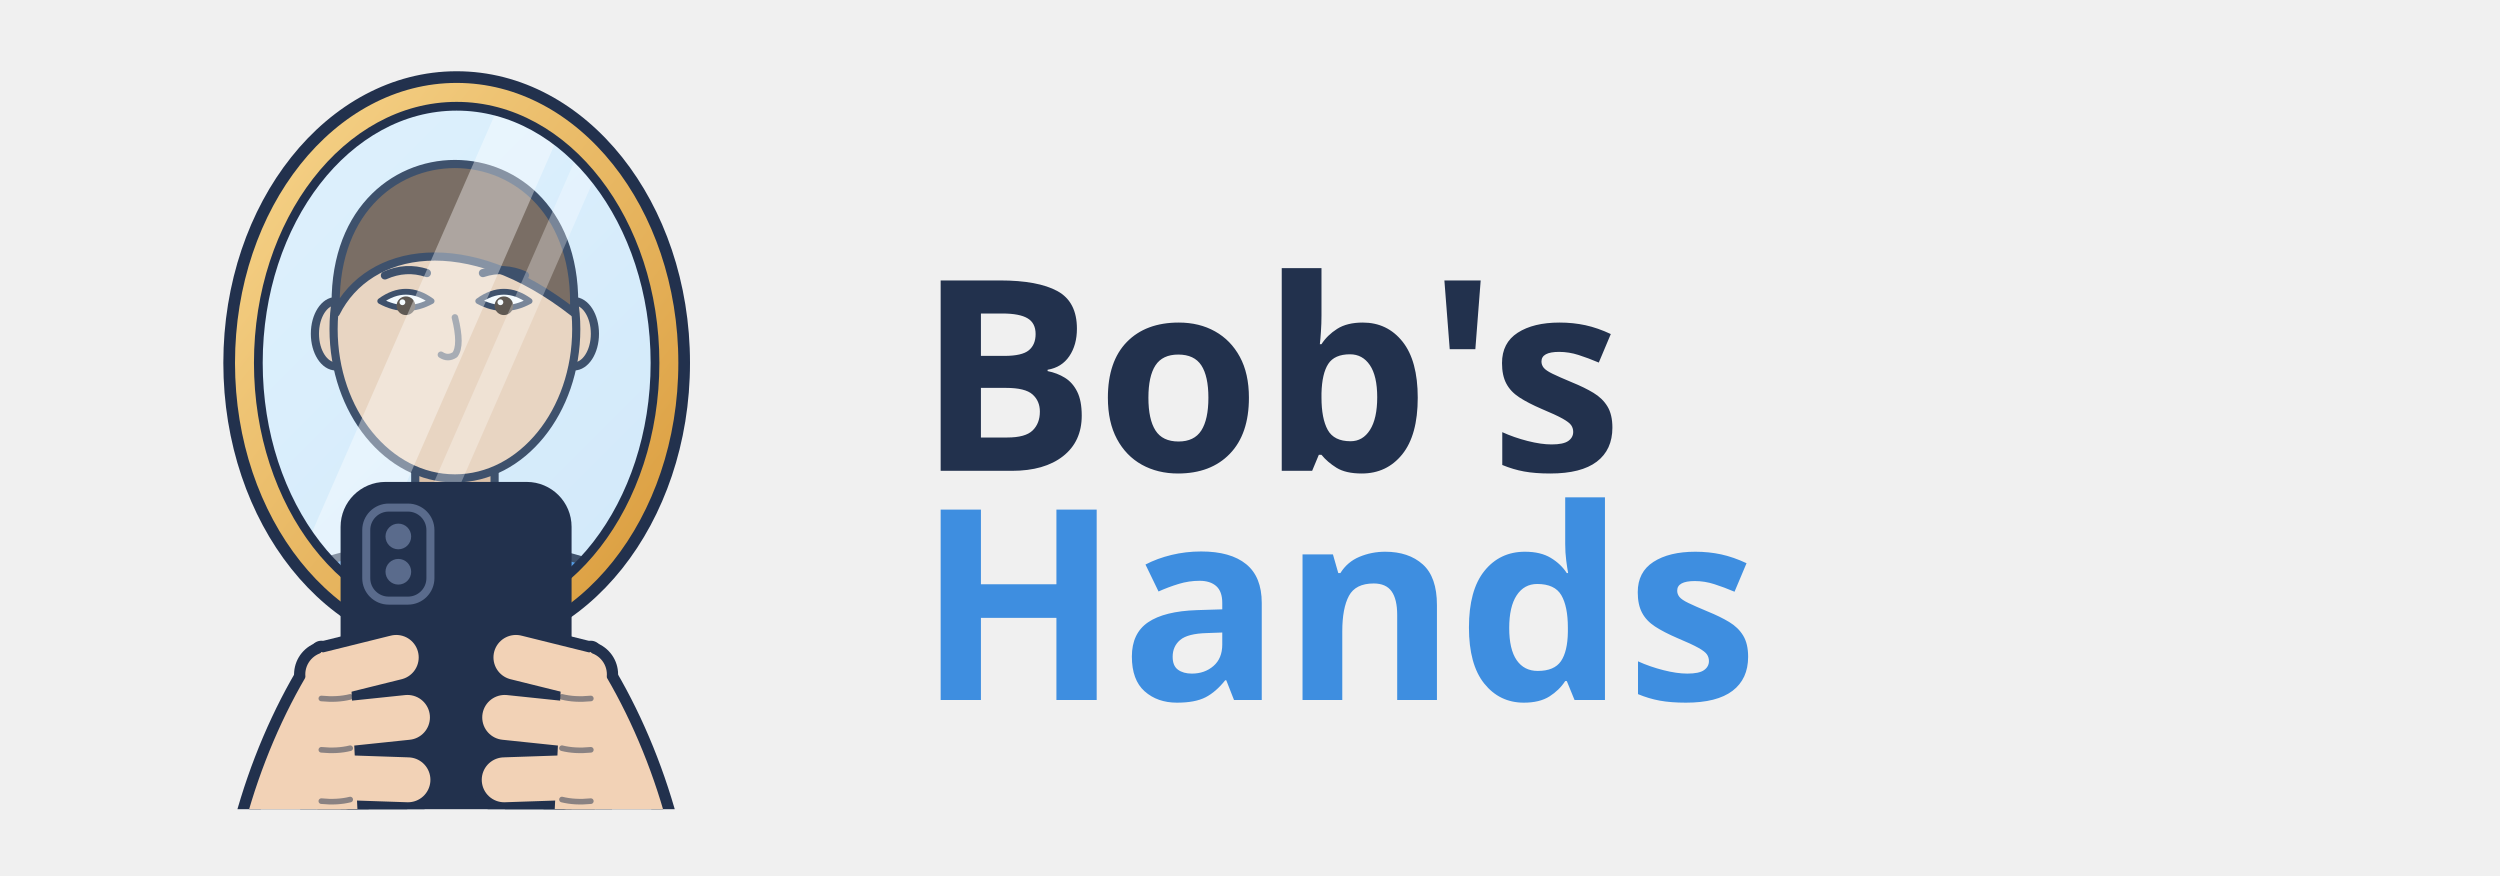
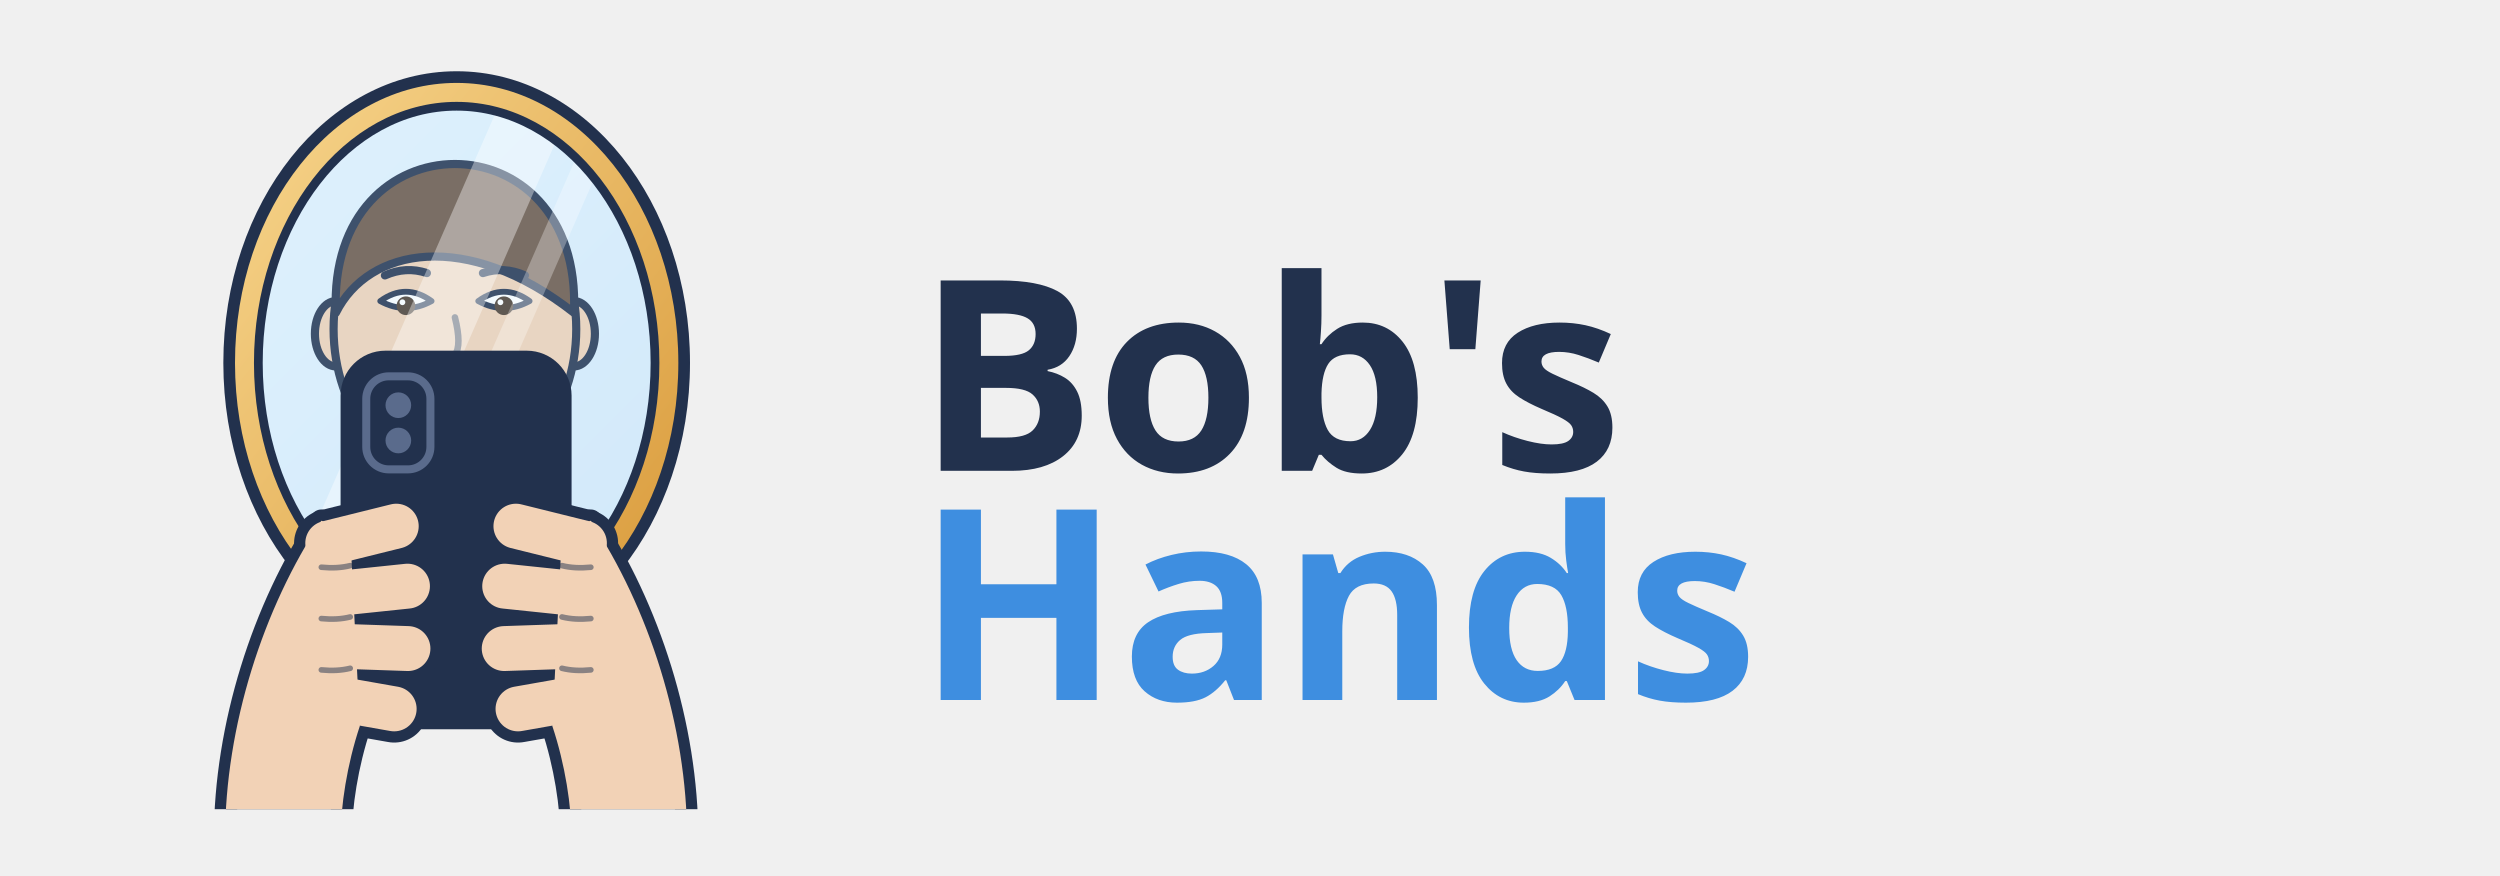
<svg xmlns="http://www.w3.org/2000/svg" width="1200" height="420" viewBox="0 0 1200 420">
  <defs>
    <linearGradient id="main" x1="0" y1="330" x2="0" y2="512" gradientUnits="userSpaceOnUse">
      <stop offset="0" stop-color="#FFC24D" />
      <stop offset="1" stop-color="#FF8A5B" />
    </linearGradient>
    <linearGradient id="ecran" x1="0" y1="0" x2="0" y2="1">
      <stop offset="0" stop-color="#7EC8F2" />
      <stop offset="1" stop-color="#FFD9A8" />
    </linearGradient>
    <linearGradient id="soleil" x1="0" y1="0" x2="0" y2="1">
      <stop offset="0" stop-color="#FFC24D" />
      <stop offset="1" stop-color="#FF8A5B" />
    </linearGradient>
  </defs>
  <defs>
    <linearGradient id="fond-miroir" x1="0" y1="0" x2="1" y2="1">
      <stop offset="0" stop-color="#EAF6FF" />
      <stop offset="1" stop-color="#CFE6F7" />
    </linearGradient>
    <linearGradient id="cadre" x1="0" y1="0" x2="1" y2="1">
      <stop offset="0" stop-color="#F7D58C" />
      <stop offset="1" stop-color="#D99A3A" />
    </linearGradient>
  </defs>
  <g transform="translate(40 30) scale(0.70)">
    <defs>
      <linearGradient id="main" x1="0" y1="330" x2="0" y2="512" gradientUnits="userSpaceOnUse">
        <stop offset="0" stop-color="#FFC24D" />
        <stop offset="1" stop-color="#FF8A5B" />
      </linearGradient>
      <linearGradient id="ecran" x1="0" y1="0" x2="0" y2="1">
        <stop offset="0" stop-color="#7EC8F2" />
        <stop offset="1" stop-color="#FFD9A8" />
      </linearGradient>
      <linearGradient id="soleil" x1="0" y1="0" x2="0" y2="1">
        <stop offset="0" stop-color="#FFC24D" />
        <stop offset="1" stop-color="#FF8A5B" />
      </linearGradient>
    </defs>
    <defs>
      <linearGradient id="fond-miroir" x1="0" y1="0" x2="1" y2="1">
        <stop offset="0" stop-color="#EAF6FF" />
        <stop offset="1" stop-color="#CFE6F7" />
      </linearGradient>
      <linearGradient id="cadre" x1="0" y1="0" x2="1" y2="1">
        <stop offset="0" stop-color="#F7D58C" />
        <stop offset="1" stop-color="#D99A3A" />
      </linearGradient>
    </defs>
    <clipPath id="cadre-total">
      <rect width="512" height="512" />
    </clipPath>
    <g clip-path="url(#cadre-total)">
      <clipPath id="glace">
        <ellipse cx="256" cy="206" rx="136" ry="176" />
      </clipPath>
      <g clip-path="url(#glace)">
        <rect width="512" height="512" fill="url(#fond-miroir)" />
        <g transform="translate(50 26) scale(0.80)">
          <g transform="translate(512 0) scale(-1 1)">
            <path d="M40 540 C40 430 120 392 200 384 L312 384 C392 392 472 430 472 540 Z" fill="#3E8EE0" stroke="#22314D" stroke-width="7" stroke-linejoin="round" />
            <rect x="222" y="300" width="68" height="96" rx="20" fill="#E2B996" stroke="#22314D" stroke-width="7" />
            <ellipse cx="154" cy="200" rx="18" ry="28" fill="#F2D2B6" stroke="#22314D" stroke-width="7" />
            <ellipse cx="358" cy="200" rx="18" ry="28" fill="#F2D2B6" stroke="#22314D" stroke-width="7" />
            <ellipse cx="256" cy="196" rx="104" ry="128" fill="#F2D2B6" stroke="#22314D" stroke-width="7" />
            <path d="M154 182 C146 12 366 12 358 182 C330 126 246 110 154 182 Z" fill="#6B5444" stroke="#22314D" stroke-width="7" stroke-linejoin="round" />
            <path d="M196 150 Q214 142 232 148 M280 148 Q298 142 316 150" fill="none" stroke="#22314D" stroke-width="7" stroke-linecap="round" />
            <path d="M256 186 Q250 210 256 218 Q262 222 268 218" fill="none" stroke="#22314D" stroke-width="5.6" stroke-linecap="round" stroke-linejoin="round" opacity=".7" />
            <path d="M192 172 Q214 156 236 172 Q214 184 192 172 Z" fill="#FFFFFF" stroke="#22314D" stroke-width="5" stroke-linejoin="round" />
            <circle cx="214" cy="176" r="8" fill="#4A3A2E" />
            <circle cx="217" cy="173" r="2.5" fill="#FFFFFF" />
            <path d="M276 172 Q298 156 320 172 Q298 184 276 172 Z" fill="#FFFFFF" stroke="#22314D" stroke-width="5" stroke-linejoin="round" />
            <circle cx="298" cy="176" r="8" fill="#4A3A2E" />
            <circle cx="301" cy="173" r="2.5" fill="#FFFFFF" />
          </g>
        </g>
        <rect x="100" y="10" width="312" height="392" fill="#BFE3FA" opacity=".18" />
        <path d="M293.44 10 L343.36 10 L171.76 402 L121.84 402 Z" fill="#FFFFFF" opacity="0.38" />
        <path d="M362.08 10 L380.8 10 L209.2 402 L190.48 402 Z" fill="#FFFFFF" opacity="0.3" />
      </g>
      <ellipse cx="256" cy="206" rx="146" ry="186" fill="none" stroke="url(#cadre)" stroke-width="20" />
      <ellipse cx="256" cy="206" rx="156" ry="196" fill="none" stroke="#22314D" stroke-width="8" />
      <ellipse cx="256" cy="206" rx="136" ry="176" fill="none" stroke="#22314D" stroke-width="6" />
-       <g transform="translate(-26 28) scale(1.10)">
+       <g transform="translate(-26 -62) scale(1.10)">
        <rect x="184" y="236" width="144" height="236" rx="28" fill="#22314D" stroke="#22314D" stroke-width="0" />
        <rect x="200" y="252" width="40" height="58" rx="14" fill="none" stroke="#5A6B8C" stroke-width="5" />
        <circle cx="220" cy="270" r="8" fill="#5A6B8C" />
        <circle cx="220" cy="292" r="8" fill="#5A6B8C" />
        <g>
          <line x1="176" y1="356" x2="218.7" y2="345.4" stroke="#22314D" stroke-width="42" stroke-linecap="round" />
          <line x1="176" y1="388" x2="225.7" y2="382.8" stroke="#22314D" stroke-width="42" stroke-linecap="round" />
          <line x1="176" y1="420" x2="226.0" y2="421.7" stroke="#22314D" stroke-width="42" stroke-linecap="round" />
          <line x1="176" y1="452" x2="217.4" y2="459.3" stroke="#22314D" stroke-width="42" stroke-linecap="round" />
          <path d="M112 540 C112 470 136 396 172 342 L190 350 L196 470 C188 494 184 520 184 540 Z" fill="#22314D" stroke="#22314D" stroke-width="14" stroke-linejoin="round" />
          <line x1="176" y1="356" x2="218.7" y2="345.4" stroke="#F2D2B6" stroke-width="28" stroke-linecap="round" />
          <line x1="176" y1="388" x2="225.7" y2="382.8" stroke="#F2D2B6" stroke-width="28" stroke-linecap="round" />
          <line x1="176" y1="420" x2="226.0" y2="421.7" stroke="#F2D2B6" stroke-width="28" stroke-linecap="round" />
          <line x1="176" y1="452" x2="217.4" y2="459.3" stroke="#F2D2B6" stroke-width="28" stroke-linecap="round" />
          <path d="M112 540 C112 470 136 396 172 342 L190 350 L196 470 C188 494 184 520 184 540 Z" fill="#F2D2B6" />
          <path d="M172 371 Q182 372 190 370" fill="none" stroke="#22314D" stroke-width="3.5" stroke-linecap="round" opacity=".5" />
          <path d="M172 403 Q182 404 190 402" fill="none" stroke="#22314D" stroke-width="3.5" stroke-linecap="round" opacity=".5" />
          <path d="M172 435 Q182 436 190 434" fill="none" stroke="#22314D" stroke-width="3.5" stroke-linecap="round" opacity=".5" />
        </g>
        <g transform="translate(512 0) scale(-1 1)">
          <line x1="176" y1="356" x2="218.7" y2="345.4" stroke="#22314D" stroke-width="42" stroke-linecap="round" />
          <line x1="176" y1="388" x2="225.7" y2="382.8" stroke="#22314D" stroke-width="42" stroke-linecap="round" />
          <line x1="176" y1="420" x2="226.0" y2="421.7" stroke="#22314D" stroke-width="42" stroke-linecap="round" />
          <line x1="176" y1="452" x2="217.4" y2="459.3" stroke="#22314D" stroke-width="42" stroke-linecap="round" />
          <path d="M112 540 C112 470 136 396 172 342 L190 350 L196 470 C188 494 184 520 184 540 Z" fill="#22314D" stroke="#22314D" stroke-width="14" stroke-linejoin="round" />
          <line x1="176" y1="356" x2="218.7" y2="345.4" stroke="#F2D2B6" stroke-width="28" stroke-linecap="round" />
          <line x1="176" y1="388" x2="225.7" y2="382.8" stroke="#F2D2B6" stroke-width="28" stroke-linecap="round" />
          <line x1="176" y1="420" x2="226.0" y2="421.7" stroke="#F2D2B6" stroke-width="28" stroke-linecap="round" />
          <line x1="176" y1="452" x2="217.4" y2="459.3" stroke="#F2D2B6" stroke-width="28" stroke-linecap="round" />
          <path d="M112 540 C112 470 136 396 172 342 L190 350 L196 470 C188 494 184 520 184 540 Z" fill="#F2D2B6" />
          <path d="M172 371 Q182 372 190 370" fill="none" stroke="#22314D" stroke-width="3.5" stroke-linecap="round" opacity=".5" />
          <path d="M172 403 Q182 404 190 402" fill="none" stroke="#22314D" stroke-width="3.5" stroke-linecap="round" opacity=".5" />
          <path d="M172 435 Q182 436 190 434" fill="none" stroke="#22314D" stroke-width="3.5" stroke-linecap="round" opacity=".5" />
        </g>
      </g>
    </g>
  </g>
  <text x="440" y="226" font-family="Fredoka" font-weight="600" font-size="128" fill="#22314D">Bob's</text>
  <text x="440" y="336" font-family="Fredoka" font-weight="600" font-size="128" fill="#3E8EE0">Hands</text>
</svg>
